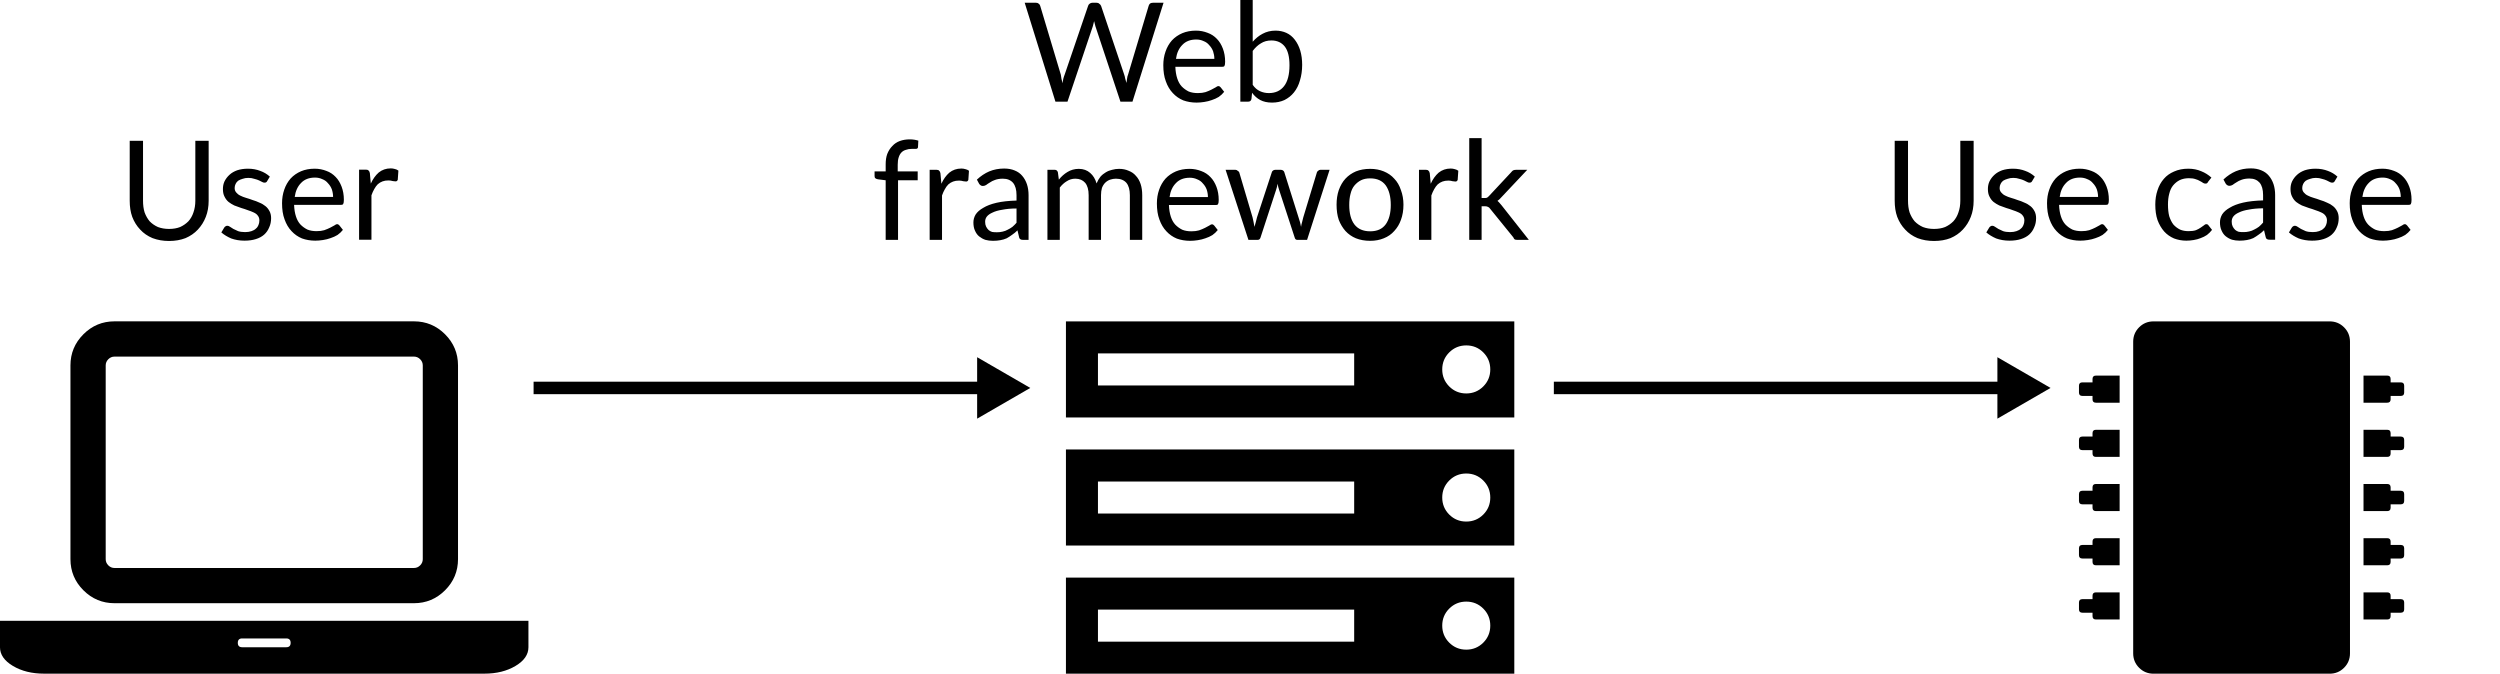
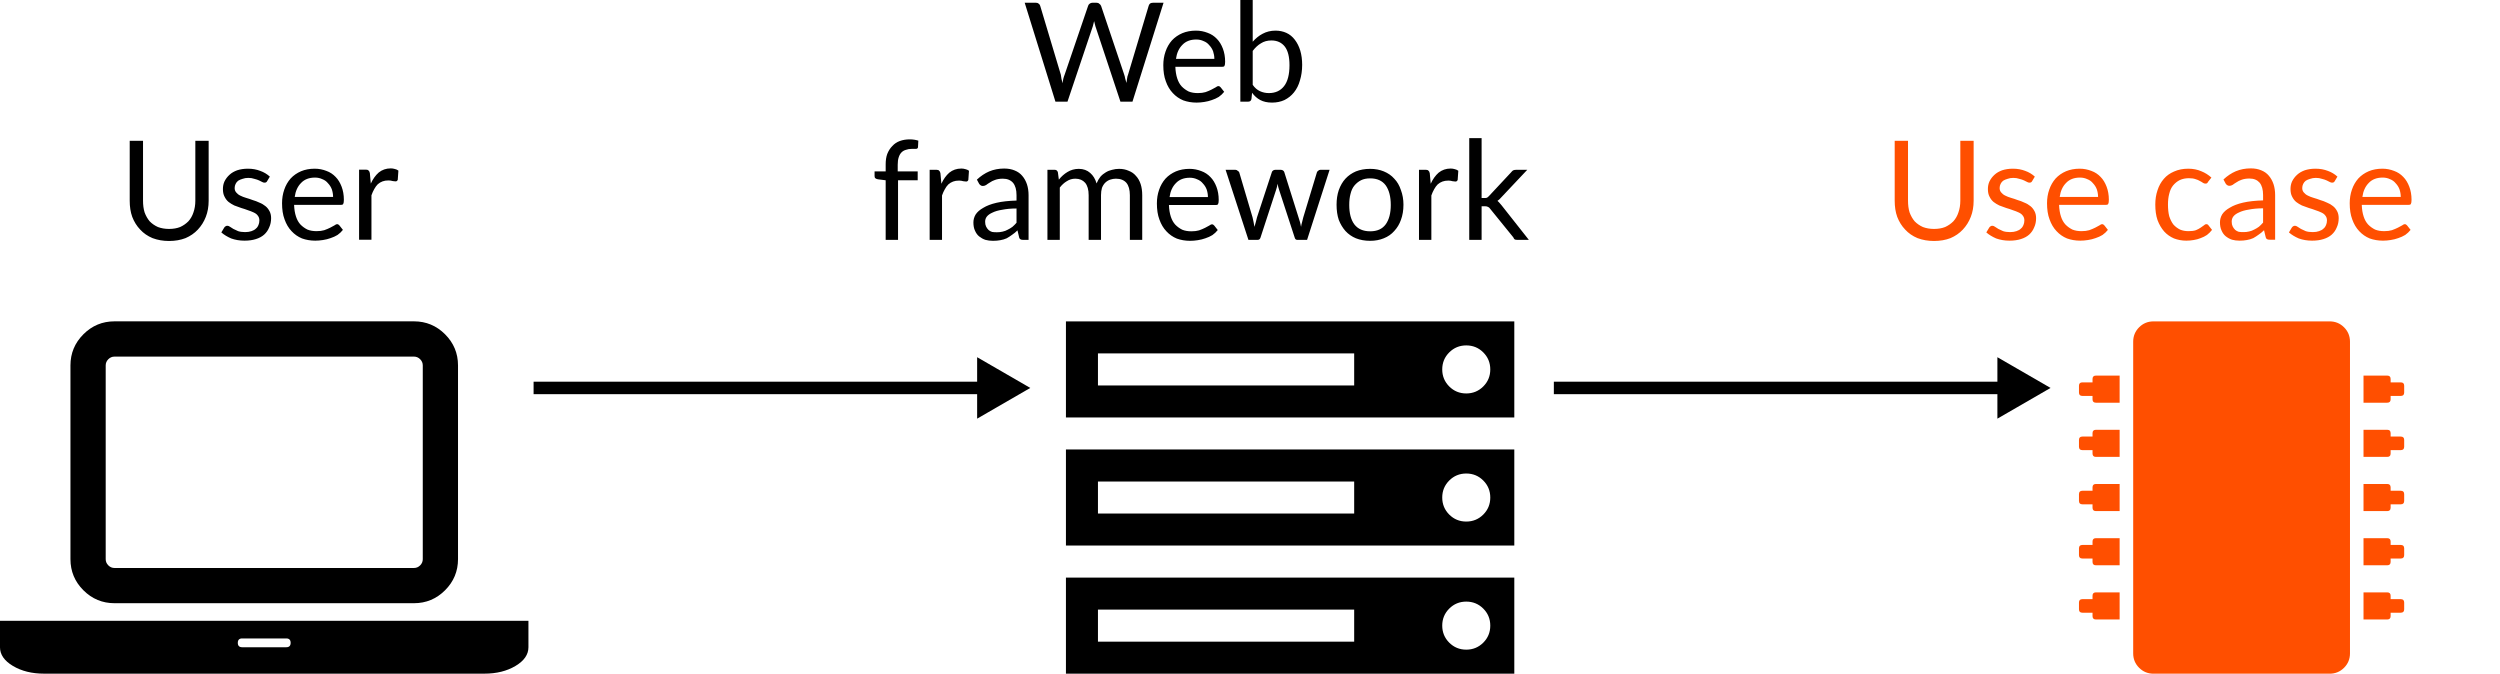
<svg xmlns="http://www.w3.org/2000/svg" width="123.214mm" height="33.202mm" viewBox="0 0 123.214 33.202" version="1.1" id="svg7982">
  <defs id="defs7976">
    <marker orient="auto" refY="0" refX="0" id="TriangleOutM-7" style="overflow:visible">
      <path id="path1723-5" d="M 5.77,0 -2.88,5 V -5 Z" style="fill:#000000;fill-opacity:1;fill-rule:evenodd;stroke:#000000;stroke-width:1pt;stroke-opacity:1" transform="scale(0.4)" />
    </marker>
    <marker orient="auto" refY="0" refX="0" id="TriangleOutM" style="overflow:visible">
      <path id="path1723" d="M 5.77,0 -2.88,5 V -5 Z" style="fill:#000000;fill-opacity:1;fill-rule:evenodd;stroke:#000000;stroke-width:1pt;stroke-opacity:1" transform="scale(0.4)" />
    </marker>
  </defs>
  <g id="layer1" transform="translate(-63.04063,-125.0685)">
    <path id="user-icon" d="m 68.684,154.798 q -0.895,0 -1.533,-0.638 -0.638,-0.638 -0.638,-1.533 v -9.55 q 0,-0.895 0.638,-1.533 0.638,-0.638 1.533,-0.638 h 14.759 q 0.895,0 1.533,0.638 0.638,0.638 0.638,1.533 v 9.55 q 0,0.895 -0.638,1.533 -0.638,0.638 -1.533,0.638 z m -0.434,-11.72 v 9.55 q 0,0.176 0.129,0.305 0.129,0.129 0.305,0.129 h 14.759 q 0.176,0 0.305,-0.129 0.129,-0.129 0.129,-0.305 v -9.55 q 0,-0.176 -0.129,-0.305 -0.129,-0.129 -0.305,-0.129 H 68.684 q -0.176,0 -0.305,0.129 -0.129,0.129 -0.129,0.305 z m 18.665,12.588 h 2.17 v 1.302 q 0,0.543 -0.638,0.922 -0.638,0.38 -1.533,0.38 H 65.211 q -0.895,0 -1.533,-0.38 -0.638,-0.38 -0.638,-0.922 v -1.302 z m -9.767,1.302 q 0.217,0 0.217,-0.217 0,-0.217 -0.217,-0.217 h -2.17 q -0.217,0 -0.217,0.217 0,0.217 0.217,0.217 z" style="stroke-width:0.014" />
    <path id="web-framework-icon" d="m 117.154,156.692 h 12.628 v -1.578 h -12.628 z m 0,-6.314 h 12.628 v -1.578 h -12.628 z m 19.336,5.525 q 0,-0.493 -0.345,-0.839 -0.345,-0.345 -0.839,-0.345 -0.493,0 -0.839,0.345 -0.345,0.345 -0.345,0.839 0,0.493 0.345,0.839 0.345,0.345 0.839,0.345 0.493,0 0.839,-0.345 0.345,-0.345 0.345,-0.839 z m -19.336,-11.838 h 12.628 v -1.578 h -12.628 z m 19.336,5.525 q 0,-0.493 -0.345,-0.839 -0.345,-0.345 -0.839,-0.345 -0.493,0 -0.839,0.345 -0.345,0.345 -0.345,0.839 0,0.493 0.345,0.839 0.345,0.345 0.839,0.345 0.493,0 0.839,-0.345 0.345,-0.345 0.345,-0.839 z m 0,-6.314 q 0,-0.493 -0.345,-0.839 -0.345,-0.345 -0.839,-0.345 -0.493,0 -0.839,0.345 -0.345,0.345 -0.345,0.839 0,0.493 0.345,0.839 0.345,0.345 0.839,0.345 0.493,0 0.839,-0.345 0.345,-0.345 0.345,-0.839 z m 1.184,10.26 v 4.735 h -22.098 v -4.735 z m 0,-6.314 v 4.735 h -22.098 v -4.735 z m 0,-6.314 v 4.735 h -22.098 v -4.735 z" style="stroke-width:0.012" />
    <path style="fill:none;stroke:#000000;stroke-width:0.615;stroke-linecap:butt;stroke-linejoin:miter;stroke-miterlimit:4;stroke-dasharray:none;stroke-opacity:1;marker-end:url(#TriangleOutM)" d="M 89.339,144.188 H 112.072" id="arrow-user-web-framework" />
    <text xml:space="preserve" style="font-style:normal;font-variant:normal;font-weight:normal;font-stretch:normal;font-size:6.806px;line-height:1.25;font-family:Lato;-inkscape-font-specification:Lato;letter-spacing:0px;word-spacing:0px;fill:#000000;fill-opacity:1;stroke:none;stroke-width:0.128" x="68.873" y="136.884" id="user-text">
      <tspan id="tspan2190" x="68.873" y="136.884" style="font-style:normal;font-variant:normal;font-weight:normal;font-stretch:normal;font-size:6.806px;font-family:Lato;-inkscape-font-specification:Lato;stroke-width:0.128">User</tspan>
    </text>
    <text xml:space="preserve" style="font-style:normal;font-variant:normal;font-weight:normal;font-stretch:normal;font-size:6.806px;line-height:1;font-family:Lato;-inkscape-font-specification:Lato;text-align:center;letter-spacing:0px;word-spacing:0px;text-anchor:middle;fill:#000000;fill-opacity:1;stroke:none;stroke-width:0.128" x="126.563" y="130.081" id="web-framework-text">
      <tspan id="tspan2190-6" x="126.563" y="130.081" style="font-style:normal;font-variant:normal;font-weight:normal;font-stretch:normal;font-size:6.806px;line-height:1;font-family:Lato;-inkscape-font-specification:Lato;text-align:center;text-anchor:middle;stroke-width:0.128">Web</tspan>
      <tspan x="126.563" y="136.887" style="font-style:normal;font-variant:normal;font-weight:normal;font-stretch:normal;font-size:6.806px;line-height:1;font-family:Lato;-inkscape-font-specification:Lato;text-align:center;text-anchor:middle;stroke-width:0.128" id="tspan2212">framework</tspan>
    </text>
    <path style="fill:none;stroke:#000000;stroke-width:0.615;stroke-linecap:butt;stroke-linejoin:miter;stroke-miterlimit:4;stroke-dasharray:none;stroke-opacity:1;marker-end:url(#TriangleOutM-7)" d="m 139.623,144.188 h 22.733" id="arrow-web-framework-use-case" />
-     <path id="use-case-icon" d="m 167.508,154.264 v 1.336 h -1.169 q -0.167,0 -0.167,-0.167 v -0.167 h -0.501 q -0.167,0 -0.167,-0.167 v -0.334 q 0,-0.167 0.167,-0.167 h 0.501 v -0.167 q 0,-0.167 0.167,-0.167 z m 0,-2.671 v 1.336 h -1.169 q -0.167,0 -0.167,-0.167 v -0.167 h -0.501 q -0.167,0 -0.167,-0.167 v -0.334 q 0,-0.167 0.167,-0.167 h 0.501 v -0.167 q 0,-0.167 0.167,-0.167 z m 0,-2.671 v 1.336 h -1.169 q -0.167,0 -0.167,-0.167 v -0.167 h -0.501 q -0.167,0 -0.167,-0.167 v -0.334 q 0,-0.167 0.167,-0.167 h 0.501 v -0.167 q 0,-0.167 0.167,-0.167 z m 0,-2.671 v 1.336 h -1.169 q -0.167,0 -0.167,-0.167 v -0.167 h -0.501 q -0.167,0 -0.167,-0.167 v -0.334 q 0,-0.167 0.167,-0.167 h 0.501 v -0.167 q 0,-0.167 0.167,-0.167 z m 0,-2.671 v 1.336 h -1.169 q -0.167,0 -0.167,-0.167 v -0.167 h -0.501 q -0.167,0 -0.167,-0.167 v -0.334 q 0,-0.167 0.167,-0.167 h 0.501 v -0.167 q 0,-0.167 0.167,-0.167 z m 11.353,-1.67 v 15.36 q 0,0.417 -0.292,0.71 -0.292,0.292 -0.71,0.292 h -8.681 q -0.417,0 -0.71,-0.292 -0.292,-0.292 -0.292,-0.71 v -15.36 q 0,-0.417 0.292,-0.71 0.292,-0.292 0.71,-0.292 h 8.681 q 0.417,0 0.71,0.292 0.292,0.292 0.292,0.71 z m 2.671,12.855 v 0.334 q 0,0.167 -0.167,0.167 h -0.501 v 0.167 q 0,0.167 -0.167,0.167 h -1.169 v -1.336 h 1.169 q 0.167,0 0.167,0.167 v 0.167 h 0.501 q 0.167,0 0.167,0.167 z m 0,-2.671 v 0.334 q 0,0.167 -0.167,0.167 h -0.501 v 0.167 q 0,0.167 -0.167,0.167 h -1.169 v -1.336 h 1.169 q 0.167,0 0.167,0.167 v 0.167 h 0.501 q 0.167,0 0.167,0.167 z m 0,-2.671 v 0.334 q 0,0.167 -0.167,0.167 h -0.501 v 0.167 q 0,0.167 -0.167,0.167 h -1.169 v -1.336 h 1.169 q 0.167,0 0.167,0.167 v 0.167 h 0.501 q 0.167,0 0.167,0.167 z m 0,-2.671 v 0.334 q 0,0.167 -0.167,0.167 h -0.501 v 0.167 q 0,0.167 -0.167,0.167 h -1.169 v -1.336 h 1.169 q 0.167,0 0.167,0.167 v 0.167 h 0.501 q 0.167,0 0.167,0.167 z m 0,-2.671 v 0.334 q 0,0.167 -0.167,0.167 h -0.501 v 0.167 q 0,0.167 -0.167,0.167 h -1.169 v -1.336 h 1.169 q 0.167,0 0.167,0.167 v 0.167 h 0.501 q 0.167,0 0.167,0.167 z" style="stroke-width:0.01" />
-     <text xml:space="preserve" style="font-style:normal;font-variant:normal;font-weight:normal;font-stretch:normal;font-size:6.806px;line-height:1;font-family:Lato;-inkscape-font-specification:Lato;text-align:center;letter-spacing:0px;word-spacing:0px;text-anchor:middle;fill:#000000;fill-opacity:1;stroke:none;stroke-width:0.128" x="173.366" y="136.884" id="use-case-text">
-       <tspan x="173.366" y="136.884" style="font-style:normal;font-variant:normal;font-weight:normal;font-stretch:normal;font-size:6.806px;line-height:1;font-family:Lato;-inkscape-font-specification:Lato;text-align:center;text-anchor:middle;stroke-width:0.128" id="tspan3110">Use case</tspan>
+     <path id="use-case-icon" d="m 167.508,154.264 v 1.336 h -1.169 q -0.167,0 -0.167,-0.167 v -0.167 h -0.501 q -0.167,0 -0.167,-0.167 v -0.334 q 0,-0.167 0.167,-0.167 h 0.501 v -0.167 q 0,-0.167 0.167,-0.167 z m 0,-2.671 v 1.336 h -1.169 q -0.167,0 -0.167,-0.167 v -0.167 h -0.501 q -0.167,0 -0.167,-0.167 v -0.334 q 0,-0.167 0.167,-0.167 h 0.501 v -0.167 q 0,-0.167 0.167,-0.167 z m 0,-2.671 v 1.336 h -1.169 q -0.167,0 -0.167,-0.167 v -0.167 h -0.501 q -0.167,0 -0.167,-0.167 v -0.334 q 0,-0.167 0.167,-0.167 h 0.501 v -0.167 q 0,-0.167 0.167,-0.167 z m 0,-2.671 v 1.336 h -1.169 q -0.167,0 -0.167,-0.167 v -0.167 h -0.501 q -0.167,0 -0.167,-0.167 v -0.334 q 0,-0.167 0.167,-0.167 h 0.501 v -0.167 q 0,-0.167 0.167,-0.167 z m 0,-2.671 v 1.336 h -1.169 q -0.167,0 -0.167,-0.167 v -0.167 h -0.501 q -0.167,0 -0.167,-0.167 v -0.334 q 0,-0.167 0.167,-0.167 h 0.501 v -0.167 q 0,-0.167 0.167,-0.167 z m 11.353,-1.67 v 15.36 q 0,0.417 -0.292,0.71 -0.292,0.292 -0.71,0.292 h -8.681 q -0.417,0 -0.71,-0.292 -0.292,-0.292 -0.292,-0.71 v -15.36 q 0,-0.417 0.292,-0.71 0.292,-0.292 0.71,-0.292 h 8.681 q 0.417,0 0.71,0.292 0.292,0.292 0.292,0.71 z m 2.671,12.855 v 0.334 q 0,0.167 -0.167,0.167 h -0.501 v 0.167 q 0,0.167 -0.167,0.167 h -1.169 v -1.336 h 1.169 q 0.167,0 0.167,0.167 v 0.167 h 0.501 q 0.167,0 0.167,0.167 z m 0,-2.671 v 0.334 q 0,0.167 -0.167,0.167 h -0.501 v 0.167 q 0,0.167 -0.167,0.167 h -1.169 v -1.336 h 1.169 q 0.167,0 0.167,0.167 v 0.167 h 0.501 q 0.167,0 0.167,0.167 z m 0,-2.671 v 0.334 q 0,0.167 -0.167,0.167 h -0.501 v 0.167 q 0,0.167 -0.167,0.167 h -1.169 v -1.336 h 1.169 q 0.167,0 0.167,0.167 v 0.167 h 0.501 q 0.167,0 0.167,0.167 z m 0,-2.671 v 0.334 q 0,0.167 -0.167,0.167 h -0.501 v 0.167 q 0,0.167 -0.167,0.167 h -1.169 v -1.336 h 1.169 q 0.167,0 0.167,0.167 v 0.167 h 0.501 q 0.167,0 0.167,0.167 z m 0,-2.671 v 0.334 q 0,0.167 -0.167,0.167 h -0.501 v 0.167 q 0,0.167 -0.167,0.167 h -1.169 v -1.336 h 1.169 q 0.167,0 0.167,0.167 v 0.167 h 0.501 q 0.167,0 0.167,0.167 z" style="stroke-width:0.01;fill:#ff4f00;fill-opacity:1" />
+     <text xml:space="preserve" style="font-style:normal;font-variant:normal;font-weight:normal;font-stretch:normal;font-size:6.806px;line-height:1;font-family:Lato;-inkscape-font-specification:Lato;text-align:center;letter-spacing:0px;word-spacing:0px;text-anchor:middle;fill:#ff4f00;fill-opacity:1;stroke:none;stroke-width:0.128;" x="173.366" y="136.884" id="use-case-text">
+       <tspan x="173.366" y="136.884" style="font-style:normal;font-variant:normal;font-weight:normal;font-stretch:normal;font-size:6.806px;line-height:1;font-family:Lato;-inkscape-font-specification:Lato;text-align:center;text-anchor:middle;stroke-width:0.128;fill:#ff4f00;fill-opacity:1;" id="tspan3110">Use case</tspan>
    </text>
  </g>
</svg>
